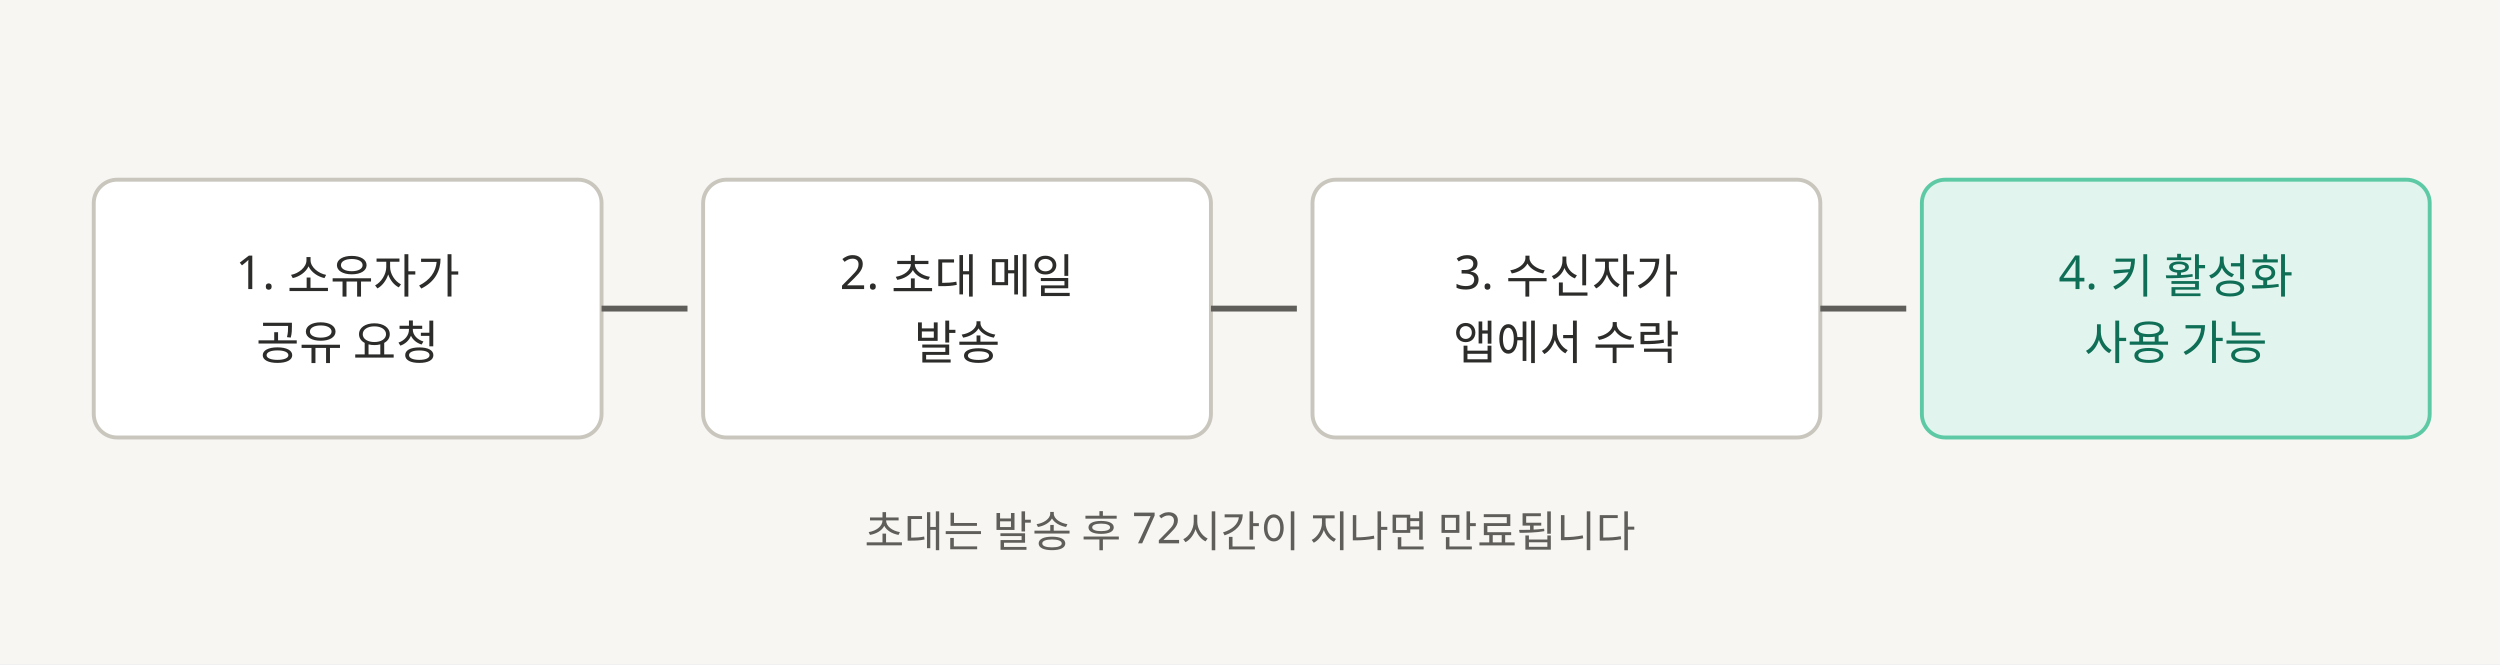
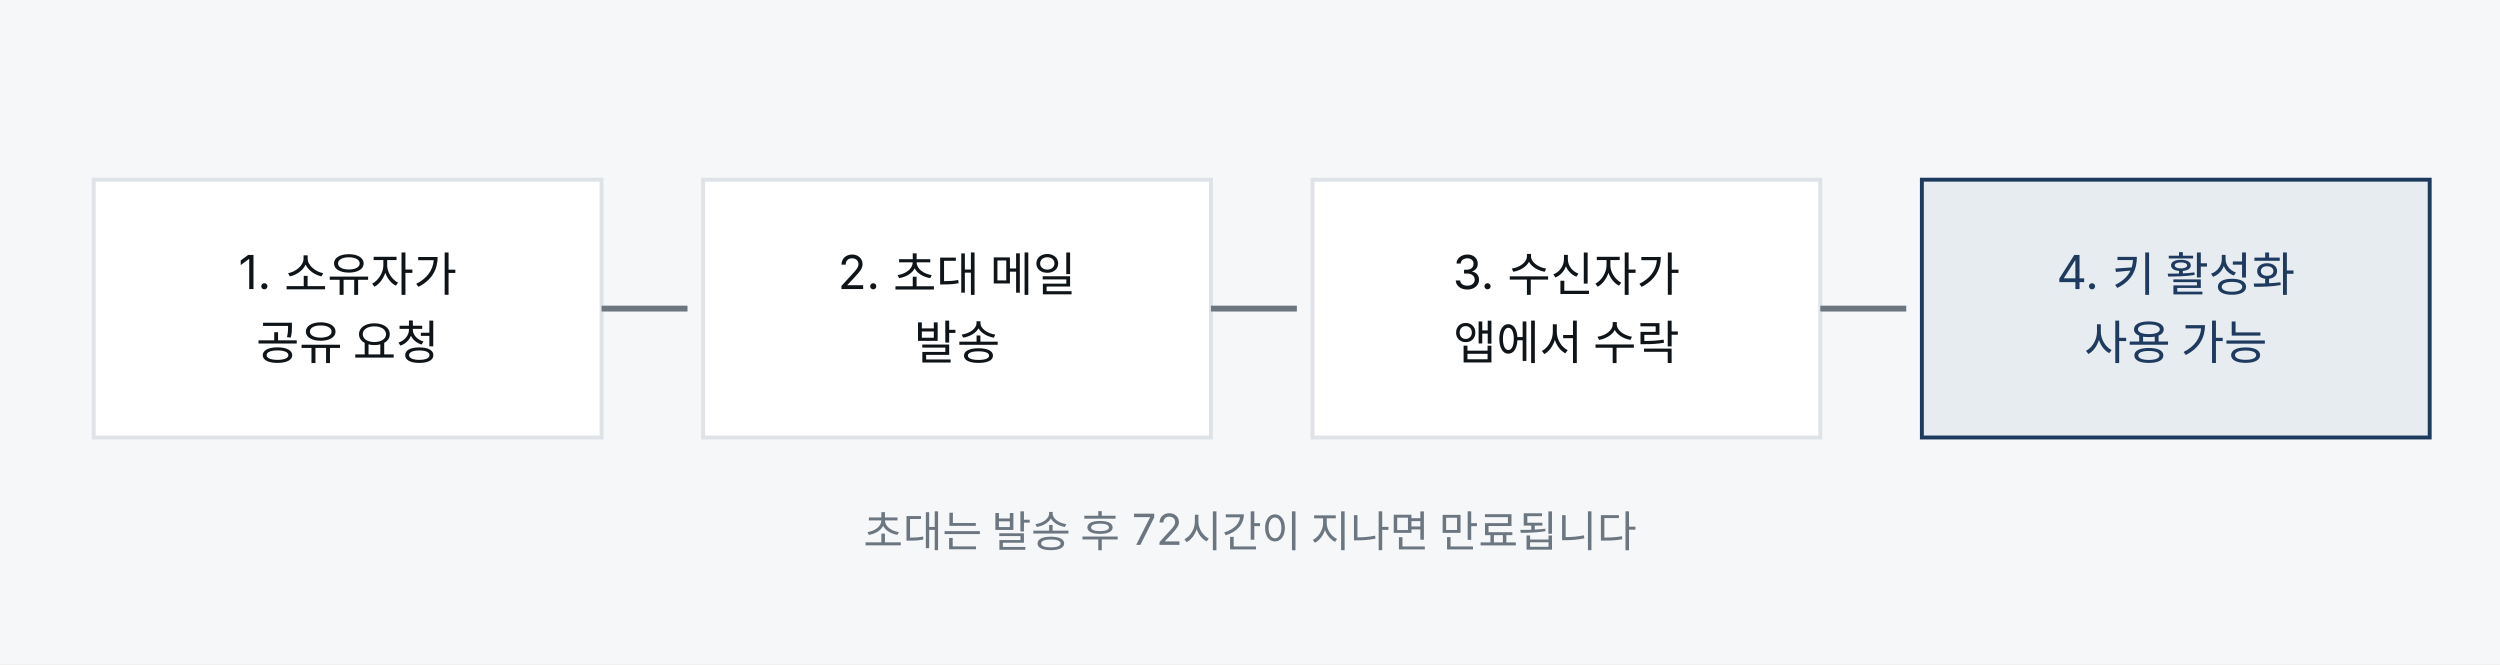
<svg xmlns="http://www.w3.org/2000/svg" viewBox="0 0 640 170" width="640" height="170" role="img" aria-label="디지털 키 공유가 진행되는 네 단계">
-   <rect width="640" height="170" fill="#F7F6F3" />
-   <rect x="24" y="46" width="130" height="66" rx="6" fill="#FFFFFF" stroke="#C9C6BD" />
-   <text x="89" y="74" font-family="sans-serif" font-size="12" fill="#2C2C2A" text-anchor="middle">1. 소유자가</text>
-   <text x="89" y="92" font-family="sans-serif" font-size="12" fill="#2C2C2A" text-anchor="middle">공유 요청</text>
-   <rect x="180" y="46" width="130" height="66" rx="6" fill="#FFFFFF" stroke="#C9C6BD" />
-   <text x="245" y="74" font-family="sans-serif" font-size="12" fill="#2C2C2A" text-anchor="middle">2. 초대 메일</text>
-   <text x="245" y="92" font-family="sans-serif" font-size="12" fill="#2C2C2A" text-anchor="middle">발송</text>
-   <rect x="336" y="46" width="130" height="66" rx="6" fill="#FFFFFF" stroke="#C9C6BD" />
-   <text x="401" y="74" font-family="sans-serif" font-size="12" fill="#2C2C2A" text-anchor="middle">3. 수신자가</text>
-   <text x="401" y="92" font-family="sans-serif" font-size="12" fill="#2C2C2A" text-anchor="middle">앱에서 수락</text>
-   <rect x="492" y="46" width="130" height="66" rx="6" fill="#E1F5EE" stroke="#5DCAA5" />
-   <text x="557" y="74" font-family="sans-serif" font-size="12" fill="#0F6E56" text-anchor="middle">4. 키 활성화</text>
-   <text x="557" y="92" font-family="sans-serif" font-size="12" fill="#0F6E56" text-anchor="middle">사용 가능</text>
-   <line x1="154" y1="79" x2="176" y2="79" stroke="#5F5E5A" stroke-width="1.5" />
-   <line x1="310" y1="79" x2="332" y2="79" stroke="#5F5E5A" stroke-width="1.5" />
-   <line x1="466" y1="79" x2="488" y2="79" stroke="#5F5E5A" stroke-width="1.5" />
-   <text x="320" y="140" font-family="sans-serif" font-size="11" fill="#5F5E5A" text-anchor="middle">초대는 발송 후 72시간이 지나면 만료됩니다</text>
+   <rect width="640" height="170" fill="#f5f7f8" />
+   <rect x="24" y="46" width="130" height="66" fill="#ffffff" stroke="#dfe3e8" />
+   <text x="89" y="74" font-family="'Pretendard', -apple-system, 'Segoe UI', sans-serif" font-size="12" fill="#0f1419" text-anchor="middle">1. 소유자가</text>
+   <text x="89" y="92" font-family="'Pretendard', -apple-system, 'Segoe UI', sans-serif" font-size="12" fill="#0f1419" text-anchor="middle">공유 요청</text>
+   <rect x="180" y="46" width="130" height="66" fill="#ffffff" stroke="#dfe3e8" />
+   <text x="245" y="74" font-family="'Pretendard', -apple-system, 'Segoe UI', sans-serif" font-size="12" fill="#0f1419" text-anchor="middle">2. 초대 메일</text>
+   <text x="245" y="92" font-family="'Pretendard', -apple-system, 'Segoe UI', sans-serif" font-size="12" fill="#0f1419" text-anchor="middle">발송</text>
+   <rect x="336" y="46" width="130" height="66" fill="#ffffff" stroke="#dfe3e8" />
+   <text x="401" y="74" font-family="'Pretendard', -apple-system, 'Segoe UI', sans-serif" font-size="12" fill="#0f1419" text-anchor="middle">3. 수신자가</text>
+   <text x="401" y="92" font-family="'Pretendard', -apple-system, 'Segoe UI', sans-serif" font-size="12" fill="#0f1419" text-anchor="middle">앱에서 수락</text>
+   <rect x="492" y="46" width="130" height="66" fill="#e7ecf1" stroke="#1f3a5f" />
+   <text x="557" y="74" font-family="'Pretendard', -apple-system, 'Segoe UI', sans-serif" font-size="12" fill="#1f3a5f" text-anchor="middle">4. 키 활성화</text>
+   <text x="557" y="92" font-family="'Pretendard', -apple-system, 'Segoe UI', sans-serif" font-size="12" fill="#1f3a5f" text-anchor="middle">사용 가능</text>
+   <line x1="154" y1="79" x2="176" y2="79" stroke="#6b7681" stroke-width="1.5" />
+   <line x1="310" y1="79" x2="332" y2="79" stroke="#6b7681" stroke-width="1.5" />
+   <line x1="466" y1="79" x2="488" y2="79" stroke="#6b7681" stroke-width="1.5" />
+   <text x="320" y="140" font-family="'Pretendard', -apple-system, 'Segoe UI', sans-serif" font-size="11" fill="#6b7681" text-anchor="middle">초대는 발송 후 72시간이 지나면 만료됩니다</text>
</svg>
